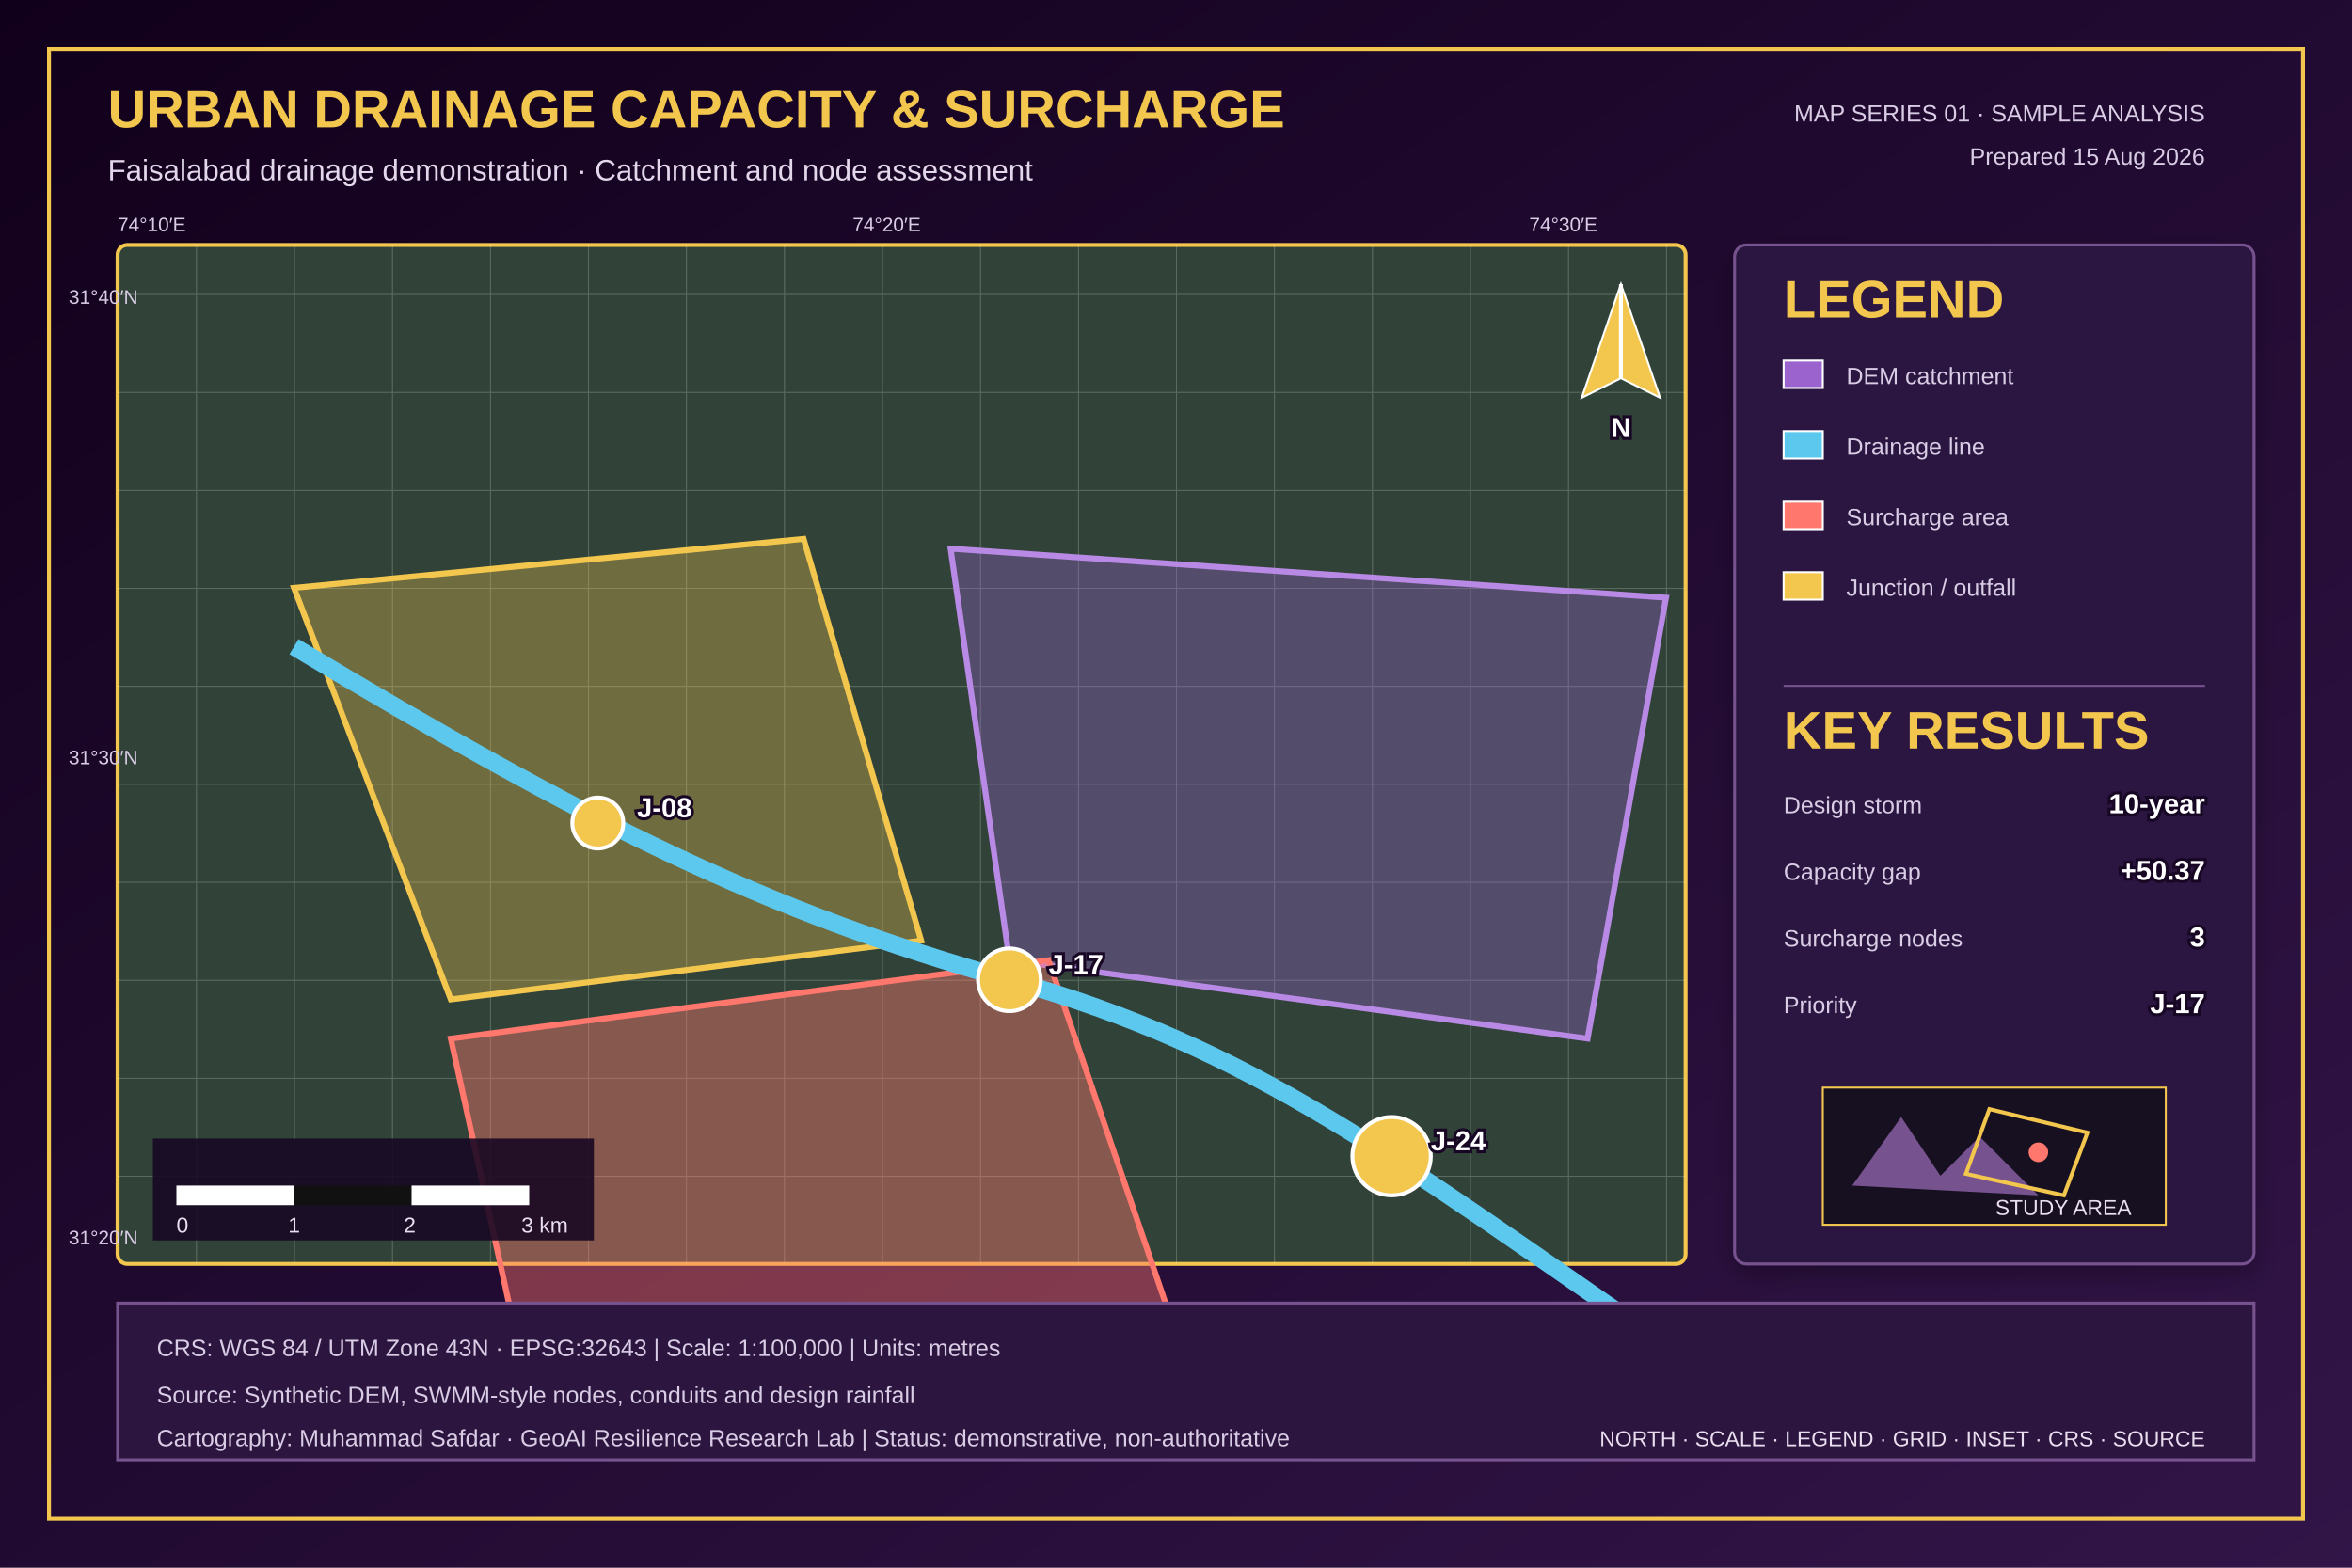
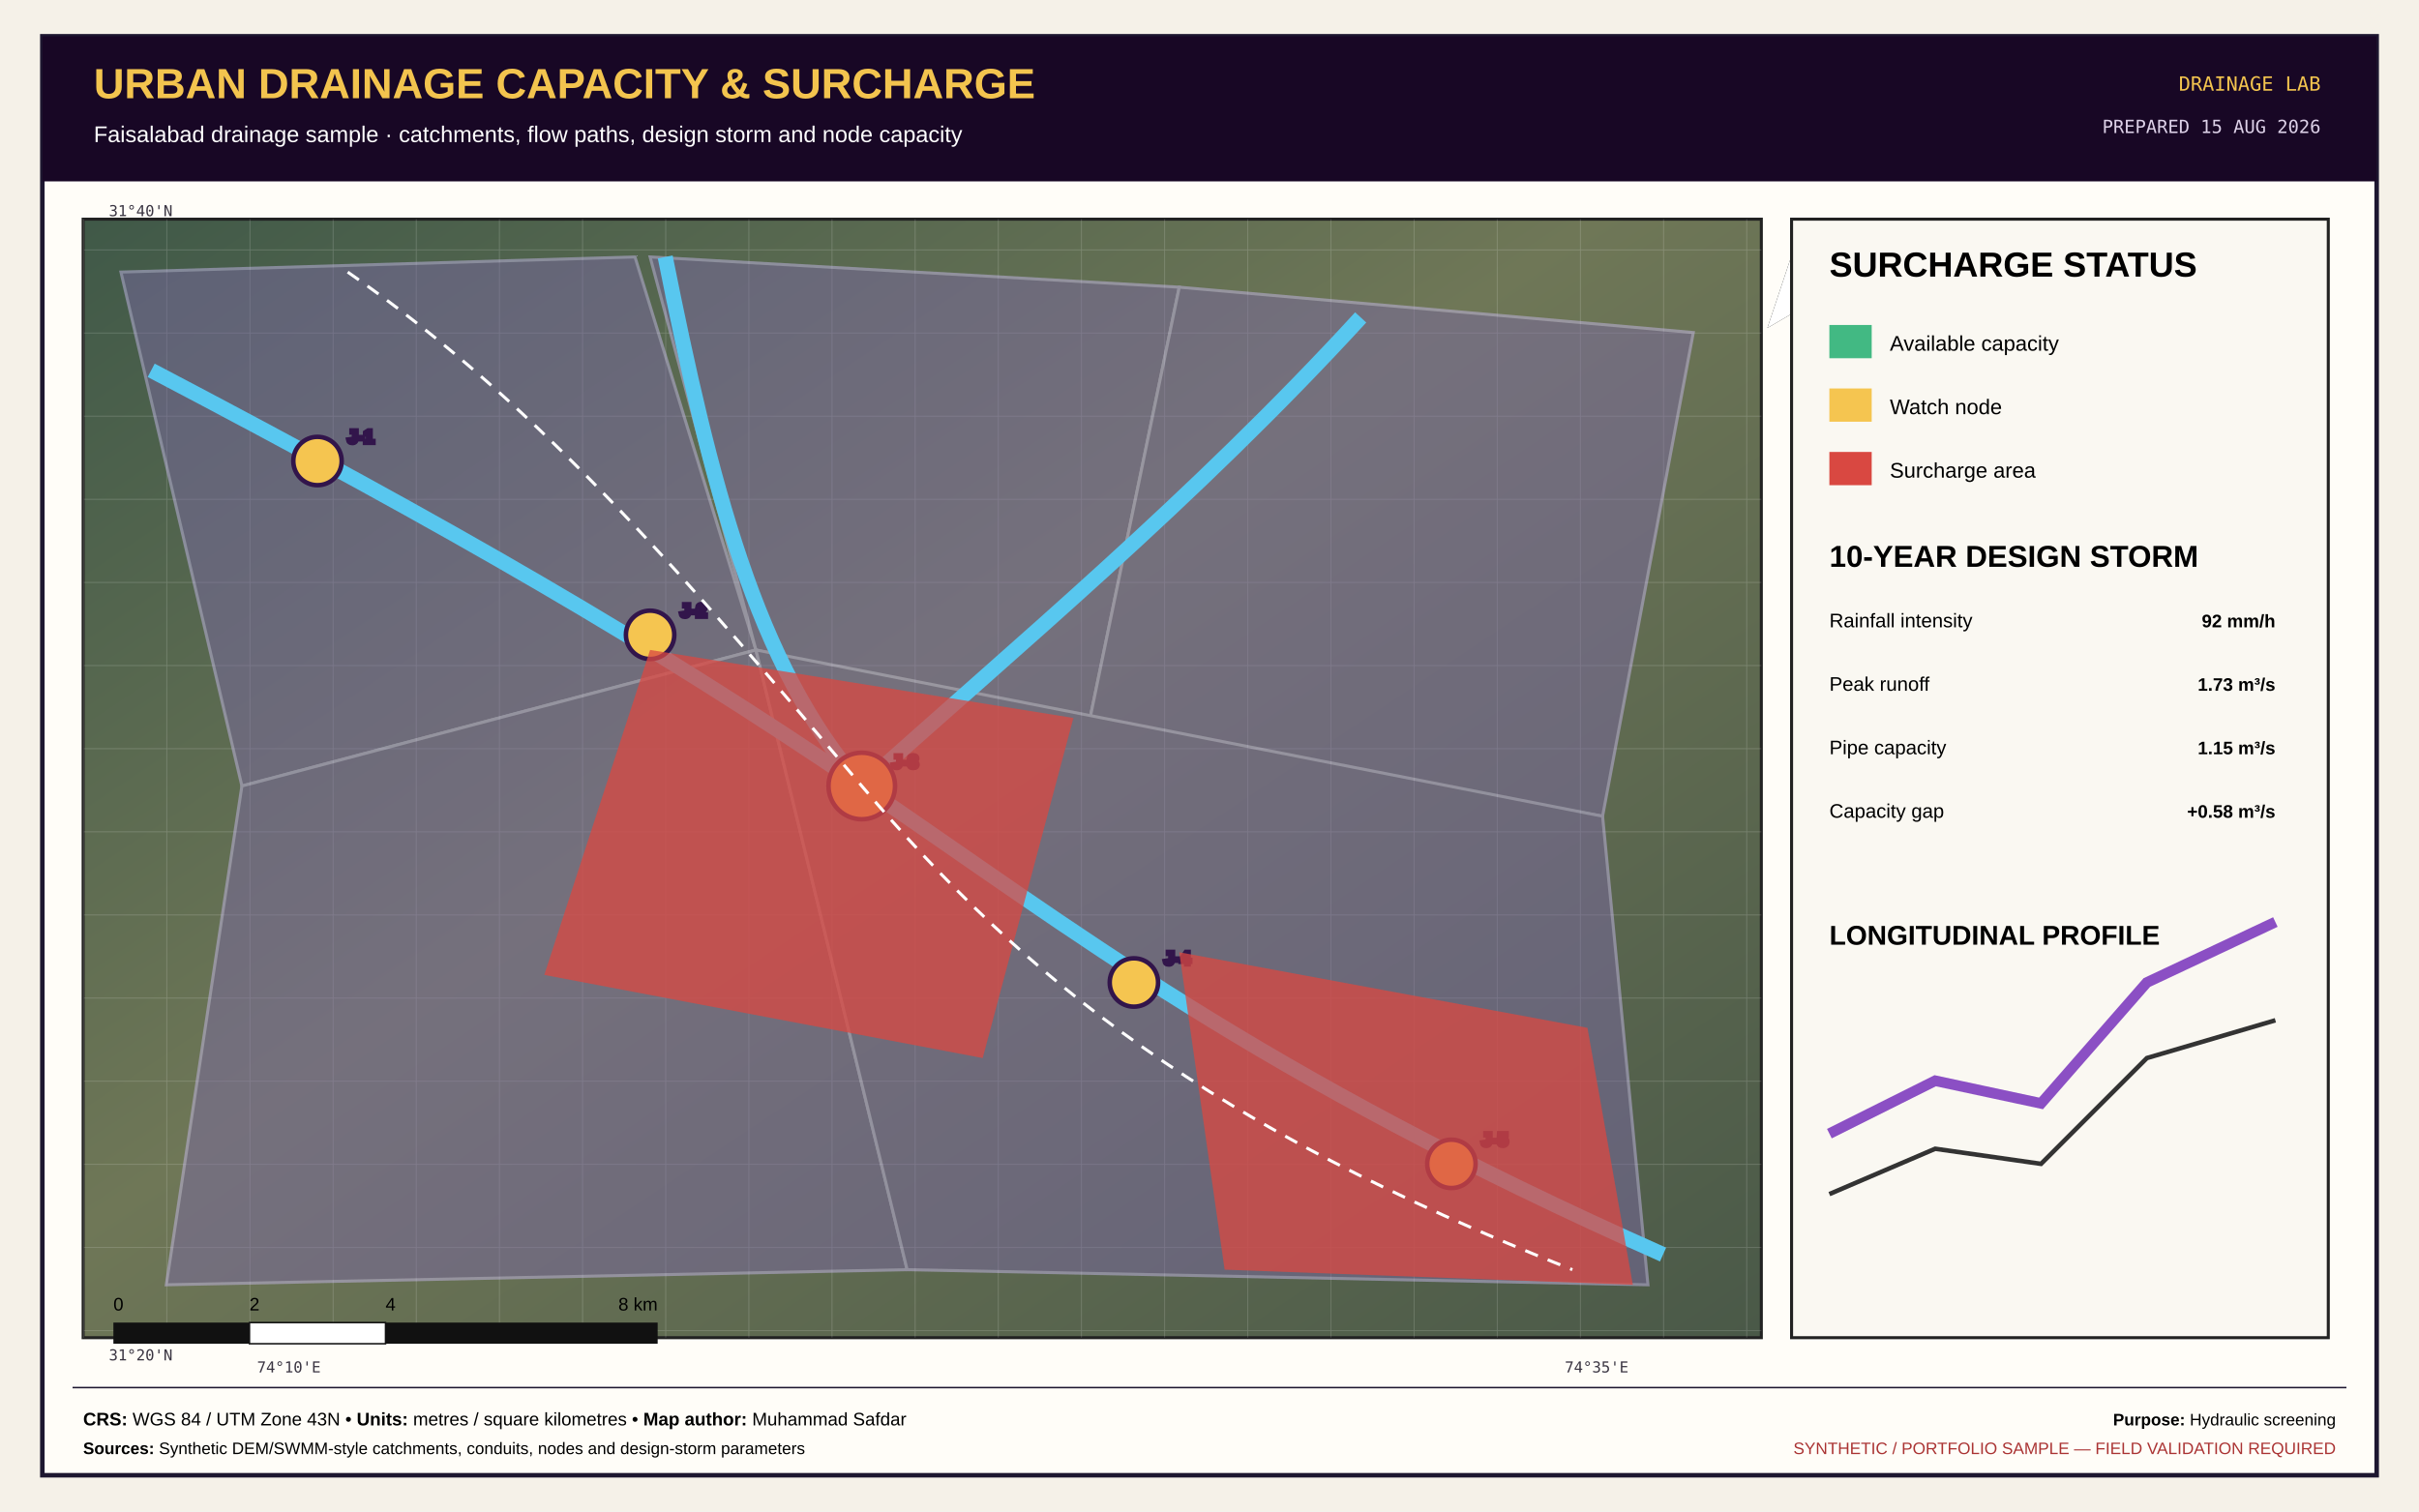
- <svg xmlns="http://www.w3.org/2000/svg" width="1200" height="800" viewBox="0 0 1200 800" role="img" aria-label="URBAN DRAINAGE CAPACITY &amp; SURCHARGE">
+ <svg xmlns="http://www.w3.org/2000/svg" viewBox="0 0 1600 1000" role="img" aria-labelledby="title desc">
  <defs>
-     <linearGradient id="bg" x2="1" y2="1">
-       <stop stop-color="#11001b" />
-       <stop offset="1" stop-color="#321548" />
-     </linearGradient>
-     <pattern id="grid" width="50" height="50" patternUnits="userSpaceOnUse">
-       <path d="M50 0H0V50" fill="none" stroke="#eef4e9" stroke-width="1" opacity=".22" />
+     <pattern id="grid" width="55" height="55" patternUnits="userSpaceOnUse">
+       <path d="M55 0H0V55" fill="none" stroke="#ffffff" stroke-opacity=".18" stroke-width="1" />
+     </pattern>
+     <pattern id="fine" width="13" height="13" patternUnits="userSpaceOnUse">
+       <path d="M13 0H0V13" fill="none" stroke="#142e2a" stroke-opacity=".16" stroke-width=".6" />
    </pattern>
    <filter id="shadow">
-       <feDropShadow dx="0" dy="5" stdDeviation="6" flood-opacity=".28" />
+       <feDropShadow dx="0" dy="3" stdDeviation="3" flood-opacity=".25" />
    </filter>
-     <style>.title{font:700 27px Arial;fill:#f3c64e}.subtitle{font:15px Arial;fill:#e3d8eb}.meta{font:12px Arial;fill:#d9cce5}.small{font:11px Arial;fill:#eadff0}.label{font:700 14px Arial;fill:#fff;paint-order:stroke;stroke:#180724;stroke-width:3}.panel{fill:#2c153f;stroke:#76528e;stroke-width:1.5}.road{fill:none;stroke:#5cc8ee;stroke-width:9}.minor{fill:none;stroke:#fff;stroke-width:4;stroke-dasharray:11 8}.good{fill:#59c89b;fill-opacity:.62;stroke:#81e8bc;stroke-width:3}.warn,.high{fill:#f3c64e;stroke:#fff;stroke-width:2}.bad,.critical{fill:#ff776d;stroke:#fff;stroke-width:2}.normal{fill:#59c89b}.tick{font:10px Arial;fill:#d9cce5}</style>
+     <linearGradient id="sat" x1="0" y1="0" x2="1" y2="1">
+       <stop stop-color="#405948" />
+       <stop offset=".45" stop-color="#6f7757" />
+       <stop offset="1" stop-color="#4a5948" />
+     </linearGradient>
  </defs>
-   <rect width="1200" height="800" fill="url(#bg)" />
-   <rect x="25" y="25" width="1150" height="750" fill="none" stroke="#f3c64e" stroke-width="2" />
-   <text x="55" y="65" class="title">URBAN DRAINAGE CAPACITY &amp; SURCHARGE</text>
-   <text x="55" y="92" class="subtitle">Faisalabad drainage demonstration · Catchment and node assessment</text>
-   <text x="1125" y="62" text-anchor="end" class="meta">MAP SERIES 01 · SAMPLE ANALYSIS</text>
-   <text x="1125" y="84" text-anchor="end" class="meta">Prepared 15 Aug 2026</text>
-   <rect x="60" y="125" width="800" height="520" rx="5" fill="#314238" stroke="#f3c64e" stroke-width="2" />
-   <rect x="60" y="125" width="800" height="520" fill="url(#grid)" />
-   <g transform="translate(60 125)">
-     <path d="M90 175L350 150 410 355 170 385Z" fill="#f3c64e" fill-opacity=".32" stroke="#f3c64e" stroke-width="3" />
-     <path d="M425 155L790 180 750 405 455 365Z" fill="#9b63ce" fill-opacity=".34" stroke="#b98ae5" stroke-width="3" />
-     <path d="M170 405L475 365 550 585 215 610Z" fill="#ff776d" fill-opacity=".42" stroke="#ff776d" stroke-width="3" />
-     <path d="M90 205C240 295 330 340 455 375S650 465 795 565" class="road" />
-     <g class="high">
-       <circle cx="245" cy="295" r="13" />
-       <circle cx="455" cy="375" r="16" />
-       <circle cx="650" cy="465" r="20" />
-       <circle cx="795" cy="565" r="13" />
-     </g>
-     <text x="265" y="292" class="label">J-08</text>
-     <text x="475" y="372" class="label">J-17</text>
-     <text x="670" y="462" class="label">J-24</text>
-     <text x="720" y="594" class="label">OF-02</text>
+   <rect width="1600" height="1000" fill="#f5f1e8" />
+   <rect x="28" y="24" width="1544" height="952" fill="#fffdf8" stroke="#1d1730" stroke-width="3" />
+   <rect x="28" y="24" width="1544" height="96" fill="#180725" />
+   <text x="62" y="65" fill="#f3c44e" font-family="Arial" font-weight="700" font-size="28">URBAN DRAINAGE CAPACITY &amp; SURCHARGE</text>
+   <text x="62" y="94" fill="#fff" font-family="Arial" font-size="15">Faisalabad drainage sample · catchments, flow paths, design storm and node capacity</text>
+   <text x="1535" y="60" text-anchor="end" fill="#f3c44e" font-family="monospace" font-size="13">DRAINAGE LAB</text>
+   <text x="1535" y="88" text-anchor="end" fill="#ddd1e8" font-family="monospace" font-size="12">PREPARED 15 AUG 2026</text>
+   <rect x="55" y="145" width="1110" height="740" fill="url(#sat)" stroke="#222" stroke-width="2" />
+   <rect x="55" y="145" width="1110" height="740" fill="url(#grid)" />
+   <g fill="#7b68a5" opacity=".48" stroke="#c9baf0" stroke-width="2">
+     <path d="M80 180L420 170 500 430 160 520Z" />
+     <path d="M430 170L780 190 720 480 500 430Z" />
+     <path d="M780 190L1120 220 1060 540 720 480Z" />
+     <path d="M160 520L500 430 600 840 110 850Z" />
+     <path d="M500 430L1060 540 1090 850 600 840Z" />
  </g>
-   <g class="tick">
-     <text x="60" y="118">74°10′E</text>
-     <text x="435" y="118">74°20′E</text>
-     <text x="815" y="118" text-anchor="end">74°30′E</text>
-     <text x="35" y="155">31°40′N</text>
-     <text x="35" y="390">31°30′N</text>
-     <text x="35" y="635">31°20′N</text>
+   <g fill="none" stroke="#58c7ef" stroke-width="10">
+     <path d="M100 245C300 350 430 425 570 520S830 710 1100 830" />
+     <path d="M440 170C470 320 500 440 570 520" />
+     <path d="M900 210C790 330 670 430 570 520" />
  </g>
-   <g transform="translate(805 145)">
-     <path d="M22 0L42 58 22 48 2 58Z" fill="#f3c64e" stroke="#fff" />
-     <path d="M22 0V48" stroke="#fff" stroke-width="2" />
-     <text x="22" y="78" text-anchor="middle" class="label">N</text>
+   <g fill="#f5c550" stroke="#32154b" stroke-width="3">
+     <circle cx="210" cy="305" r="16" />
+     <text x="230" y="293" font-family="Arial" font-weight="700" fill="#fff">J-1</text>
+     <circle cx="430" cy="420" r="16" />
+     <text x="450" y="408" font-family="Arial" font-weight="700" fill="#fff">J-2</text>
+     <circle cx="570" cy="520" r="22" />
+     <text x="590" y="508" font-family="Arial" font-weight="700" fill="#fff">J-3</text>
+     <circle cx="750" cy="650" r="16" />
+     <text x="770" y="638" font-family="Arial" font-weight="700" fill="#fff">J-4</text>
+     <circle cx="960" cy="770" r="16" />
+     <text x="980" y="758" font-family="Arial" font-weight="700" fill="#fff">J-5</text>
  </g>
-   <g transform="translate(90 605)">
-     <rect x="-12" y="-24" width="225" height="52" fill="#160722" fill-opacity=".88" />
-     <rect width="60" height="10" fill="#fff" />
-     <rect x="60" width="60" height="10" fill="#111" />
-     <rect x="120" width="60" height="10" fill="#fff" />
-     <text x="0" y="24" class="small">0</text>
-     <text x="57" y="24" class="small">1</text>
-     <text x="116" y="24" class="small">2</text>
-     <text x="176" y="24" class="small">3 km</text>
+   <g fill="#d94841" opacity=".75">
+     <path d="M430 430L710 475 650 700 360 645Z" />
+     <path d="M780 630L1050 680 1080 850 810 840Z" />
  </g>
-   <rect x="885" y="125" width="265" height="520" rx="6" class="panel" filter="url(#shadow)" />
-   <text x="910" y="162" class="title" font-size="19">LEGEND</text>
-   <rect x="910" y="184" width="20" height="14" fill="#9b63ce" stroke="#fff" />
-   <text x="942" y="196" class="meta">DEM catchment</text>
-   <rect x="910" y="220" width="20" height="14" fill="#5cc8ee" stroke="#fff" />
-   <text x="942" y="232" class="meta">Drainage line</text>
-   <rect x="910" y="256" width="20" height="14" fill="#ff776d" stroke="#fff" />
-   <text x="942" y="268" class="meta">Surcharge area</text>
-   <rect x="910" y="292" width="20" height="14" fill="#f3c64e" stroke="#fff" />
-   <text x="942" y="304" class="meta">Junction / outfall</text>
-   <line x1="910" y1="350" x2="1125" y2="350" stroke="#76528e" />
-   <text x="910" y="382" class="title" font-size="19">KEY RESULTS</text>
-   <text x="910" y="415" class="meta">Design storm</text>
-   <text x="1125" y="415" text-anchor="end" class="label">10-year</text>
-   <text x="910" y="449" class="meta">Capacity gap</text>
-   <text x="1125" y="449" text-anchor="end" class="label">+50.37</text>
-   <text x="910" y="483" class="meta">Surcharge nodes</text>
-   <text x="1125" y="483" text-anchor="end" class="label">3</text>
-   <text x="910" y="517" class="meta">Priority</text>
-   <text x="1125" y="517" text-anchor="end" class="label">J-17</text>
-   <rect x="930" y="555" width="175" height="70" fill="#171020" stroke="#f3c64e" />
-   <path d="M945 605L970 570 990 600 1010 580 1040 610Z" fill="#76528e" />
-   <path d="M1015 566l50 12-12 32-50-11z" fill="none" stroke="#f3c64e" stroke-width="2" />
-   <circle cx="1040" cy="588" r="5" fill="#ff776d" />
-   <text x="1018" y="620" class="small">STUDY AREA</text>
-   <rect x="60" y="665" width="1090" height="80" class="panel" />
-   <text x="80" y="692" class="meta">CRS: WGS 84 / UTM Zone 43N · EPSG:32643   |   Scale: 1:100,000   |   Units: metres</text>
-   <text x="80" y="716" class="meta">Source: Synthetic DEM, SWMM-style nodes, conduits and design rainfall</text>
-   <text x="80" y="738" class="meta">Cartography: Muhammad Safdar · GeoAI Resilience Research Lab   |   Status: demonstrative, non-authoritative</text>
-   <text x="1125" y="738" text-anchor="end" class="small">NORTH · SCALE · LEGEND · GRID · INSET · CRS · SOURCE</text>
+   <g fill="none" stroke="#fff" stroke-width="2" stroke-dasharray="9 7">
+     <path d="M230 180C360 270 460 390 570 520S800 745 1040 840" />
+   </g>
+   <g transform="translate(1165 145)">
+     <path d="M28 0L52 72 28 58 4 72Z" fill="#111" />
+     <path d="M28 0V58L4 72Z" fill="#fff" />
+     <text x="28" y="94" text-anchor="middle" font-family="Arial" font-weight="700" font-size="18">N</text>
+   </g>
+   <g transform="translate(75 875)">
+     <rect width="90" height="14" fill="#111" />
+     <rect x="90" width="90" height="14" fill="#fff" stroke="#111" />
+     <rect x="180" width="180" height="14" fill="#111" />
+     <text y="-8" font-family="Arial" font-size="12">0</text>
+     <text x="90" y="-8" font-family="Arial" font-size="12">2</text>
+     <text x="180" y="-8" font-family="Arial" font-size="12">4</text>
+     <text x="360" y="-8" text-anchor="end" font-family="Arial" font-size="12">8 km</text>
+   </g>
+   <g fill="#3a3542" font-family="monospace" font-size="10">
+     <text x="72" y="143">31°40'N</text>
+     <text x="72" y="900">31°20'N</text>
+     <text x="170" y="908">74°10'E</text>
+     <text x="1035" y="908">74°35'E</text>
+   </g>
+   <rect x="1185" y="145" width="355" height="740" fill="#faf8f2" stroke="#222" stroke-width="2" />
+   <text x="1210" y="183" font-family="Arial" font-size="23" font-weight="700">SURCHARGE STATUS</text>
+   <rect x="1210" y="215" width="28" height="22" fill="#42b983" />
+   <text x="1250" y="232" font-family="Arial" font-size="14">Available capacity</text>
+   <rect x="1210" y="257" width="28" height="22" fill="#f5c550" />
+   <text x="1250" y="274" font-family="Arial" font-size="14">Watch node</text>
+   <rect x="1210" y="299" width="28" height="22" fill="#d94841" />
+   <text x="1250" y="316" font-family="Arial" font-size="14">Surcharge area</text>
+   <text x="1210" y="375" font-family="Arial" font-size="20" font-weight="700">10-YEAR DESIGN STORM</text>
+   <text x="1210" y="415" font-family="Arial" font-size="13">Rainfall intensity</text>
+   <text x="1505" y="415" text-anchor="end" font-family="Arial" font-weight="700">92 mm/h</text>
+   <text x="1210" y="457" font-family="Arial" font-size="13">Peak runoff</text>
+   <text x="1505" y="457" text-anchor="end" font-family="Arial" font-weight="700">1.73 m³/s</text>
+   <text x="1210" y="499" font-family="Arial" font-size="13">Pipe capacity</text>
+   <text x="1505" y="499" text-anchor="end" font-family="Arial" font-weight="700">1.15 m³/s</text>
+   <text x="1210" y="541" font-family="Arial" font-size="13">Capacity gap</text>
+   <text x="1505" y="541" text-anchor="end" font-family="Arial" font-weight="700">+0.58 m³/s</text>
+   <text x="1210" y="625" font-family="Arial" font-size="18" font-weight="700">LONGITUDINAL PROFILE</text>
+   <polyline points="1210,750 1280,715 1350,730 1420,650 1505,610" fill="none" stroke="#8b4fc4" stroke-width="7" />
+   <polyline points="1210,790 1280,760 1350,770 1420,700 1505,675" fill="none" stroke="#333" stroke-width="3" />
+   <line x1="48" y1="918" x2="1552" y2="918" stroke="#1d1730" />
+   <text x="55" y="943" font-family="Arial" font-size="12">
+     <tspan font-weight="700">CRS:</tspan> WGS 84 / UTM Zone 43N   •   <tspan font-weight="700">Units:</tspan> metres / square kilometres   •   <tspan font-weight="700">Map author:</tspan> Muhammad Safdar</text>
+   <text x="55" y="962" font-family="Arial" font-size="11">
+     <tspan font-weight="700">Sources:</tspan> Synthetic DEM/SWMM-style catchments, conduits, nodes and design-storm parameters</text>
+   <text x="1545" y="943" text-anchor="end" font-family="Arial" font-size="11">
+     <tspan font-weight="700">Purpose:</tspan> Hydraulic screening</text>
+   <text x="1545" y="962" text-anchor="end" fill="#a33" font-family="Arial" font-size="11">SYNTHETIC / PORTFOLIO SAMPLE — FIELD VALIDATION REQUIRED</text>
</svg>
